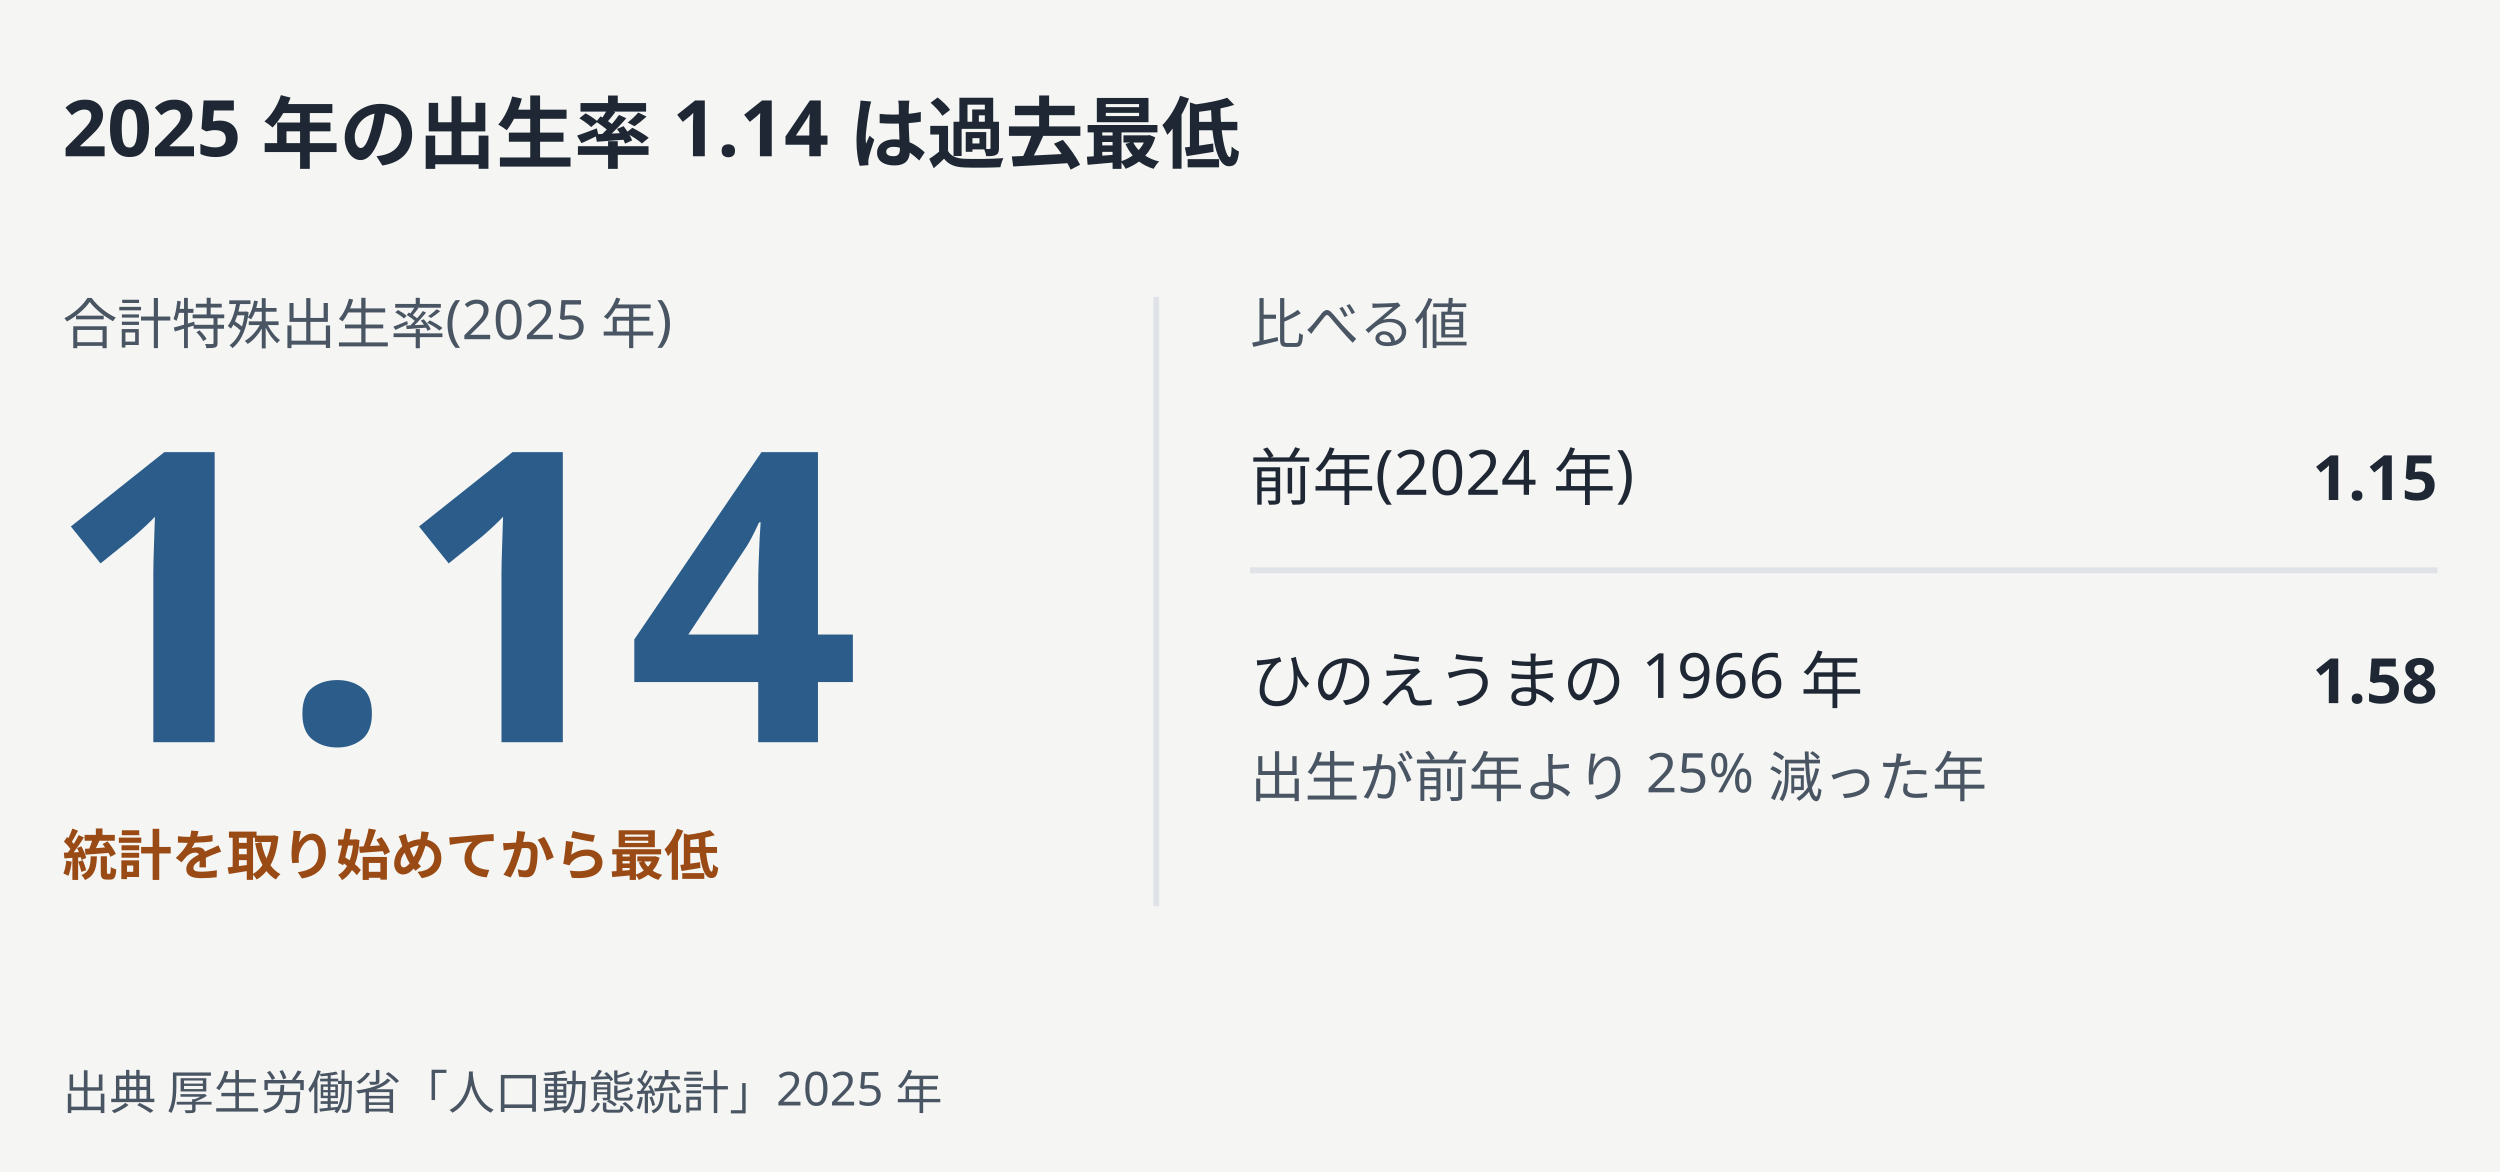
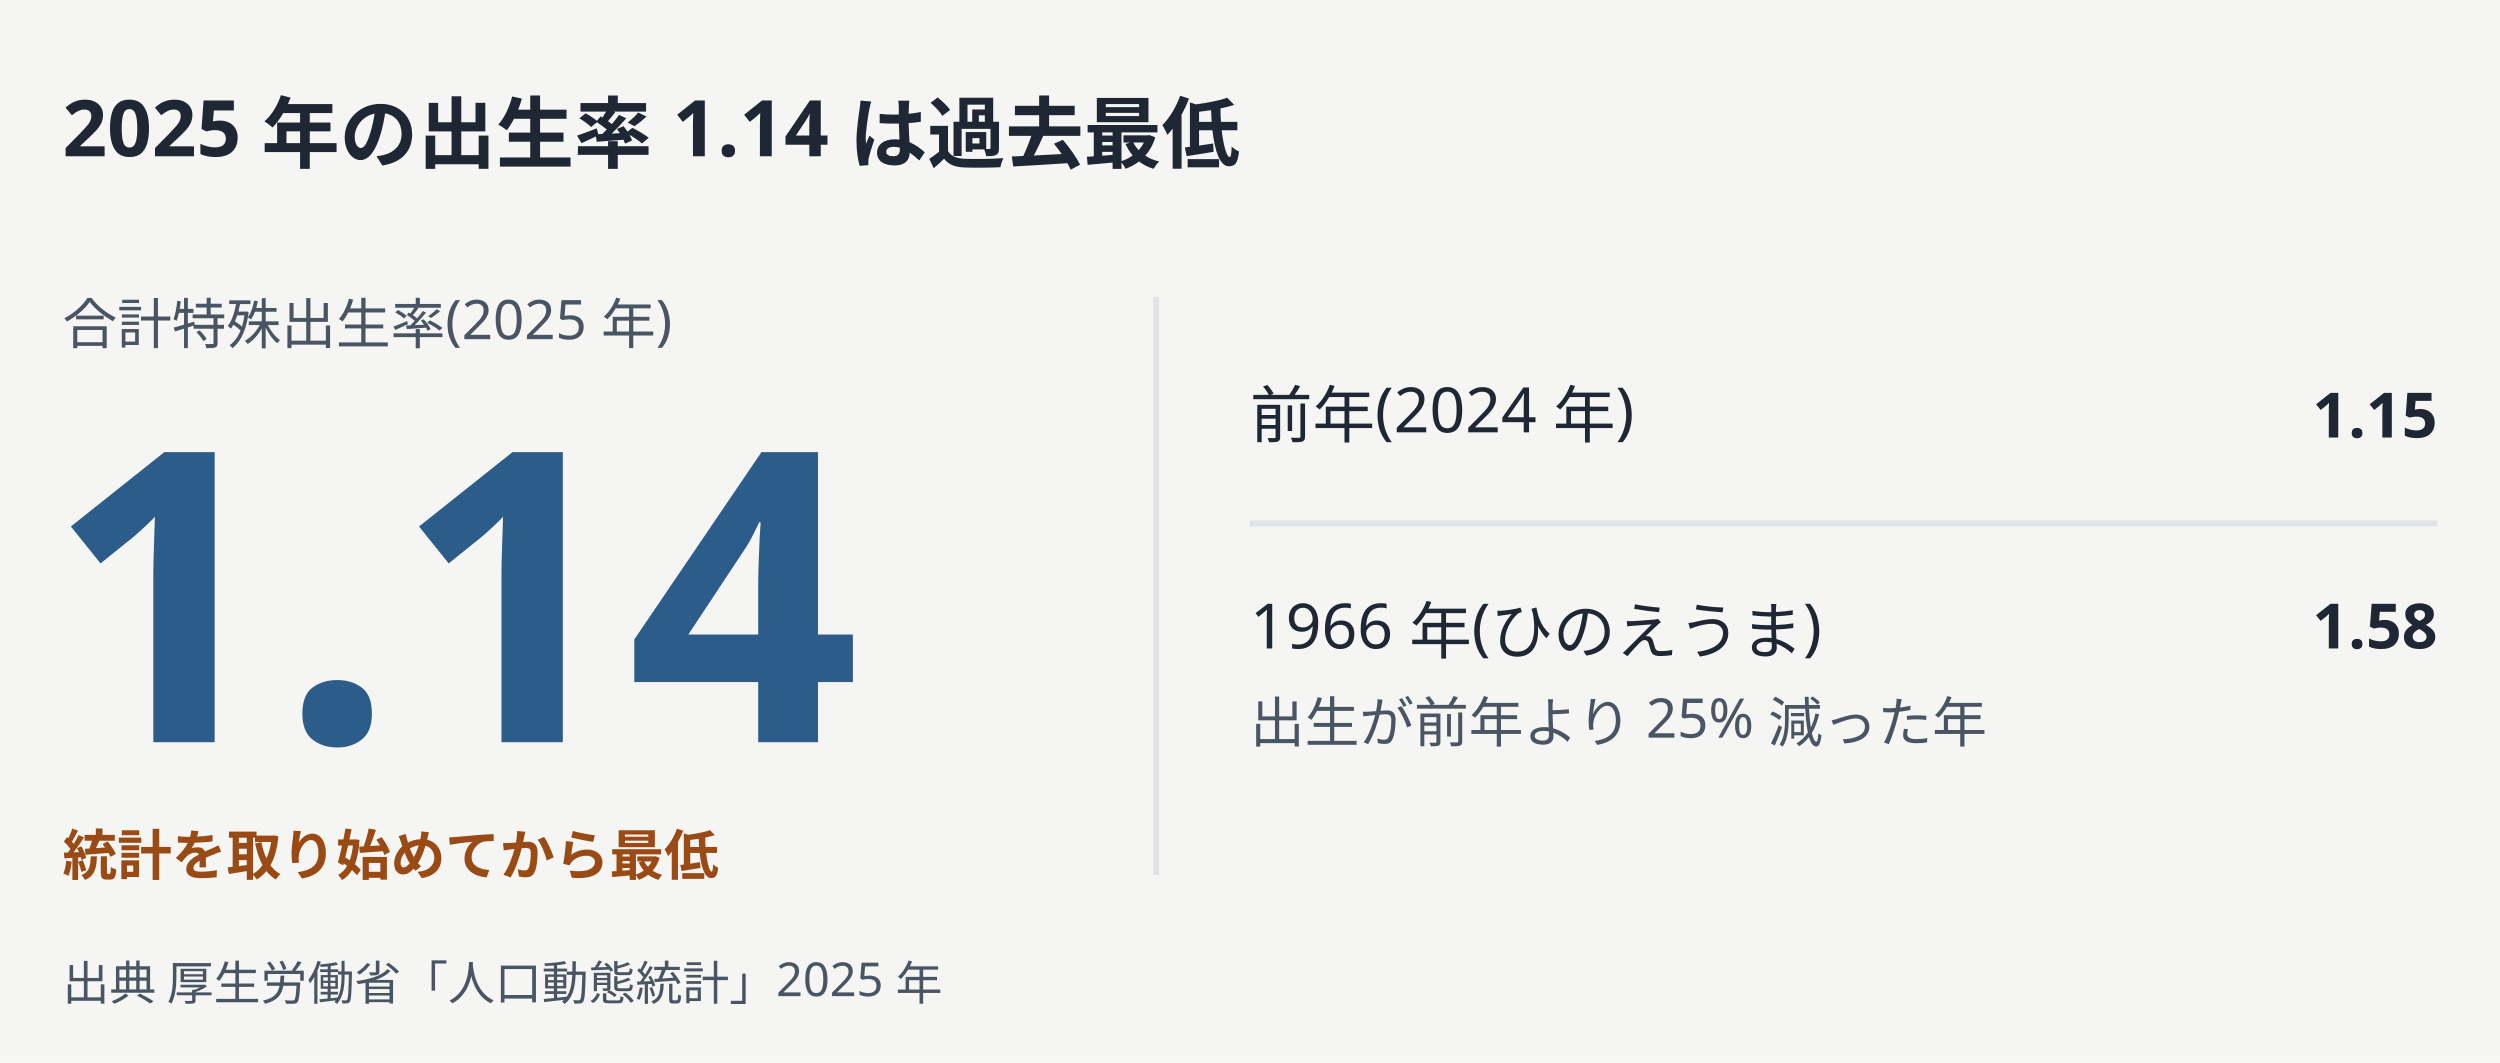
- <svg xmlns="http://www.w3.org/2000/svg" viewBox="0 0 640 300" width="640" height="300" font-family="'BIZ UDPGothic','Yu Gothic UI','Meiryo','Hiragino Sans','Noto Sans JP',sans-serif">
-   <rect x="0" y="0" width="640" height="300" fill="#f5f6f4" />
+ <svg xmlns="http://www.w3.org/2000/svg" viewBox="0 0 640 272" width="640" height="272" font-family="'BIZ UDPGothic','Yu Gothic UI','Meiryo','Hiragino Sans','Noto Sans JP',sans-serif">
+   <rect x="0" y="0" width="640" height="272" fill="#f5f6f4" />
  <style>
    .title { font-size: 20px; font-weight: 700; fill: #1e2733; }
    .h { font-size: 16px; font-weight: 700; fill: #1e2733; }
    .t { font-size: 16px; fill: #1e2733; }
    .s { font-size: 14px; fill: #4a5563; }
    .p { font-size: 14px; font-weight: 700; fill: #2b5c8a; }
    .o { font-size: 14px; font-weight: 700; fill: #9a4a14; }
    .src { font-size: 12px; fill: #4a5563; }
  </style>
  <text x="16" y="40" class="title">2025 年の出生率 1.14 は過去最低</text>
  <text x="16" y="88" class="s">合計特殊出生率(2025 年)</text>
  <text x="12" y="190" font-size="104" font-weight="700" fill="#2b5c8a">1.14</text>
  <text x="16" y="224" class="o">統計を取り始めてから最低</text>
-   <path d="M296,76 V232" stroke="#dfe2e6" stroke-width="1.5" />
-   <text x="320" y="88" class="s">比べる値</text>
-   <text x="320" y="128" class="t">前年(2024 年)</text>
-   <text x="624" y="128" class="h" text-anchor="end">1.15</text>
-   <path d="M320,146 H624" stroke="#dfe2e6" stroke-width="1.5" />
-   <text x="320" y="180" class="t">ひのえうまの 1966 年</text>
-   <text x="624" y="180" class="h" text-anchor="end">1.58</text>
-   <text x="320" y="204" class="s">出生が前年より 25% 減った年</text>
-   <text x="16" y="284" class="src">出典 厚生労働省「人口動態統計」2025 年</text>
+   <path d="M296,76 V224" stroke="#dfe2e6" stroke-width="1.5" />
+   <text x="320" y="112" class="t">前年(2024 年)</text>
+   <text x="624" y="112" class="h" text-anchor="end">1.15</text>
+   <path d="M320,134 H624" stroke="#dfe2e6" stroke-width="1.5" />
+   <text x="320" y="166" class="t">1966 年(ひのえうま)</text>
+   <text x="624" y="166" class="h" text-anchor="end">1.58</text>
+   <text x="320" y="190" class="s">出生が前年より 25% 減った年</text>
+   <text x="16" y="256" class="src">出典 厚生労働省「人口動態統計」2025 年</text>
</svg>
